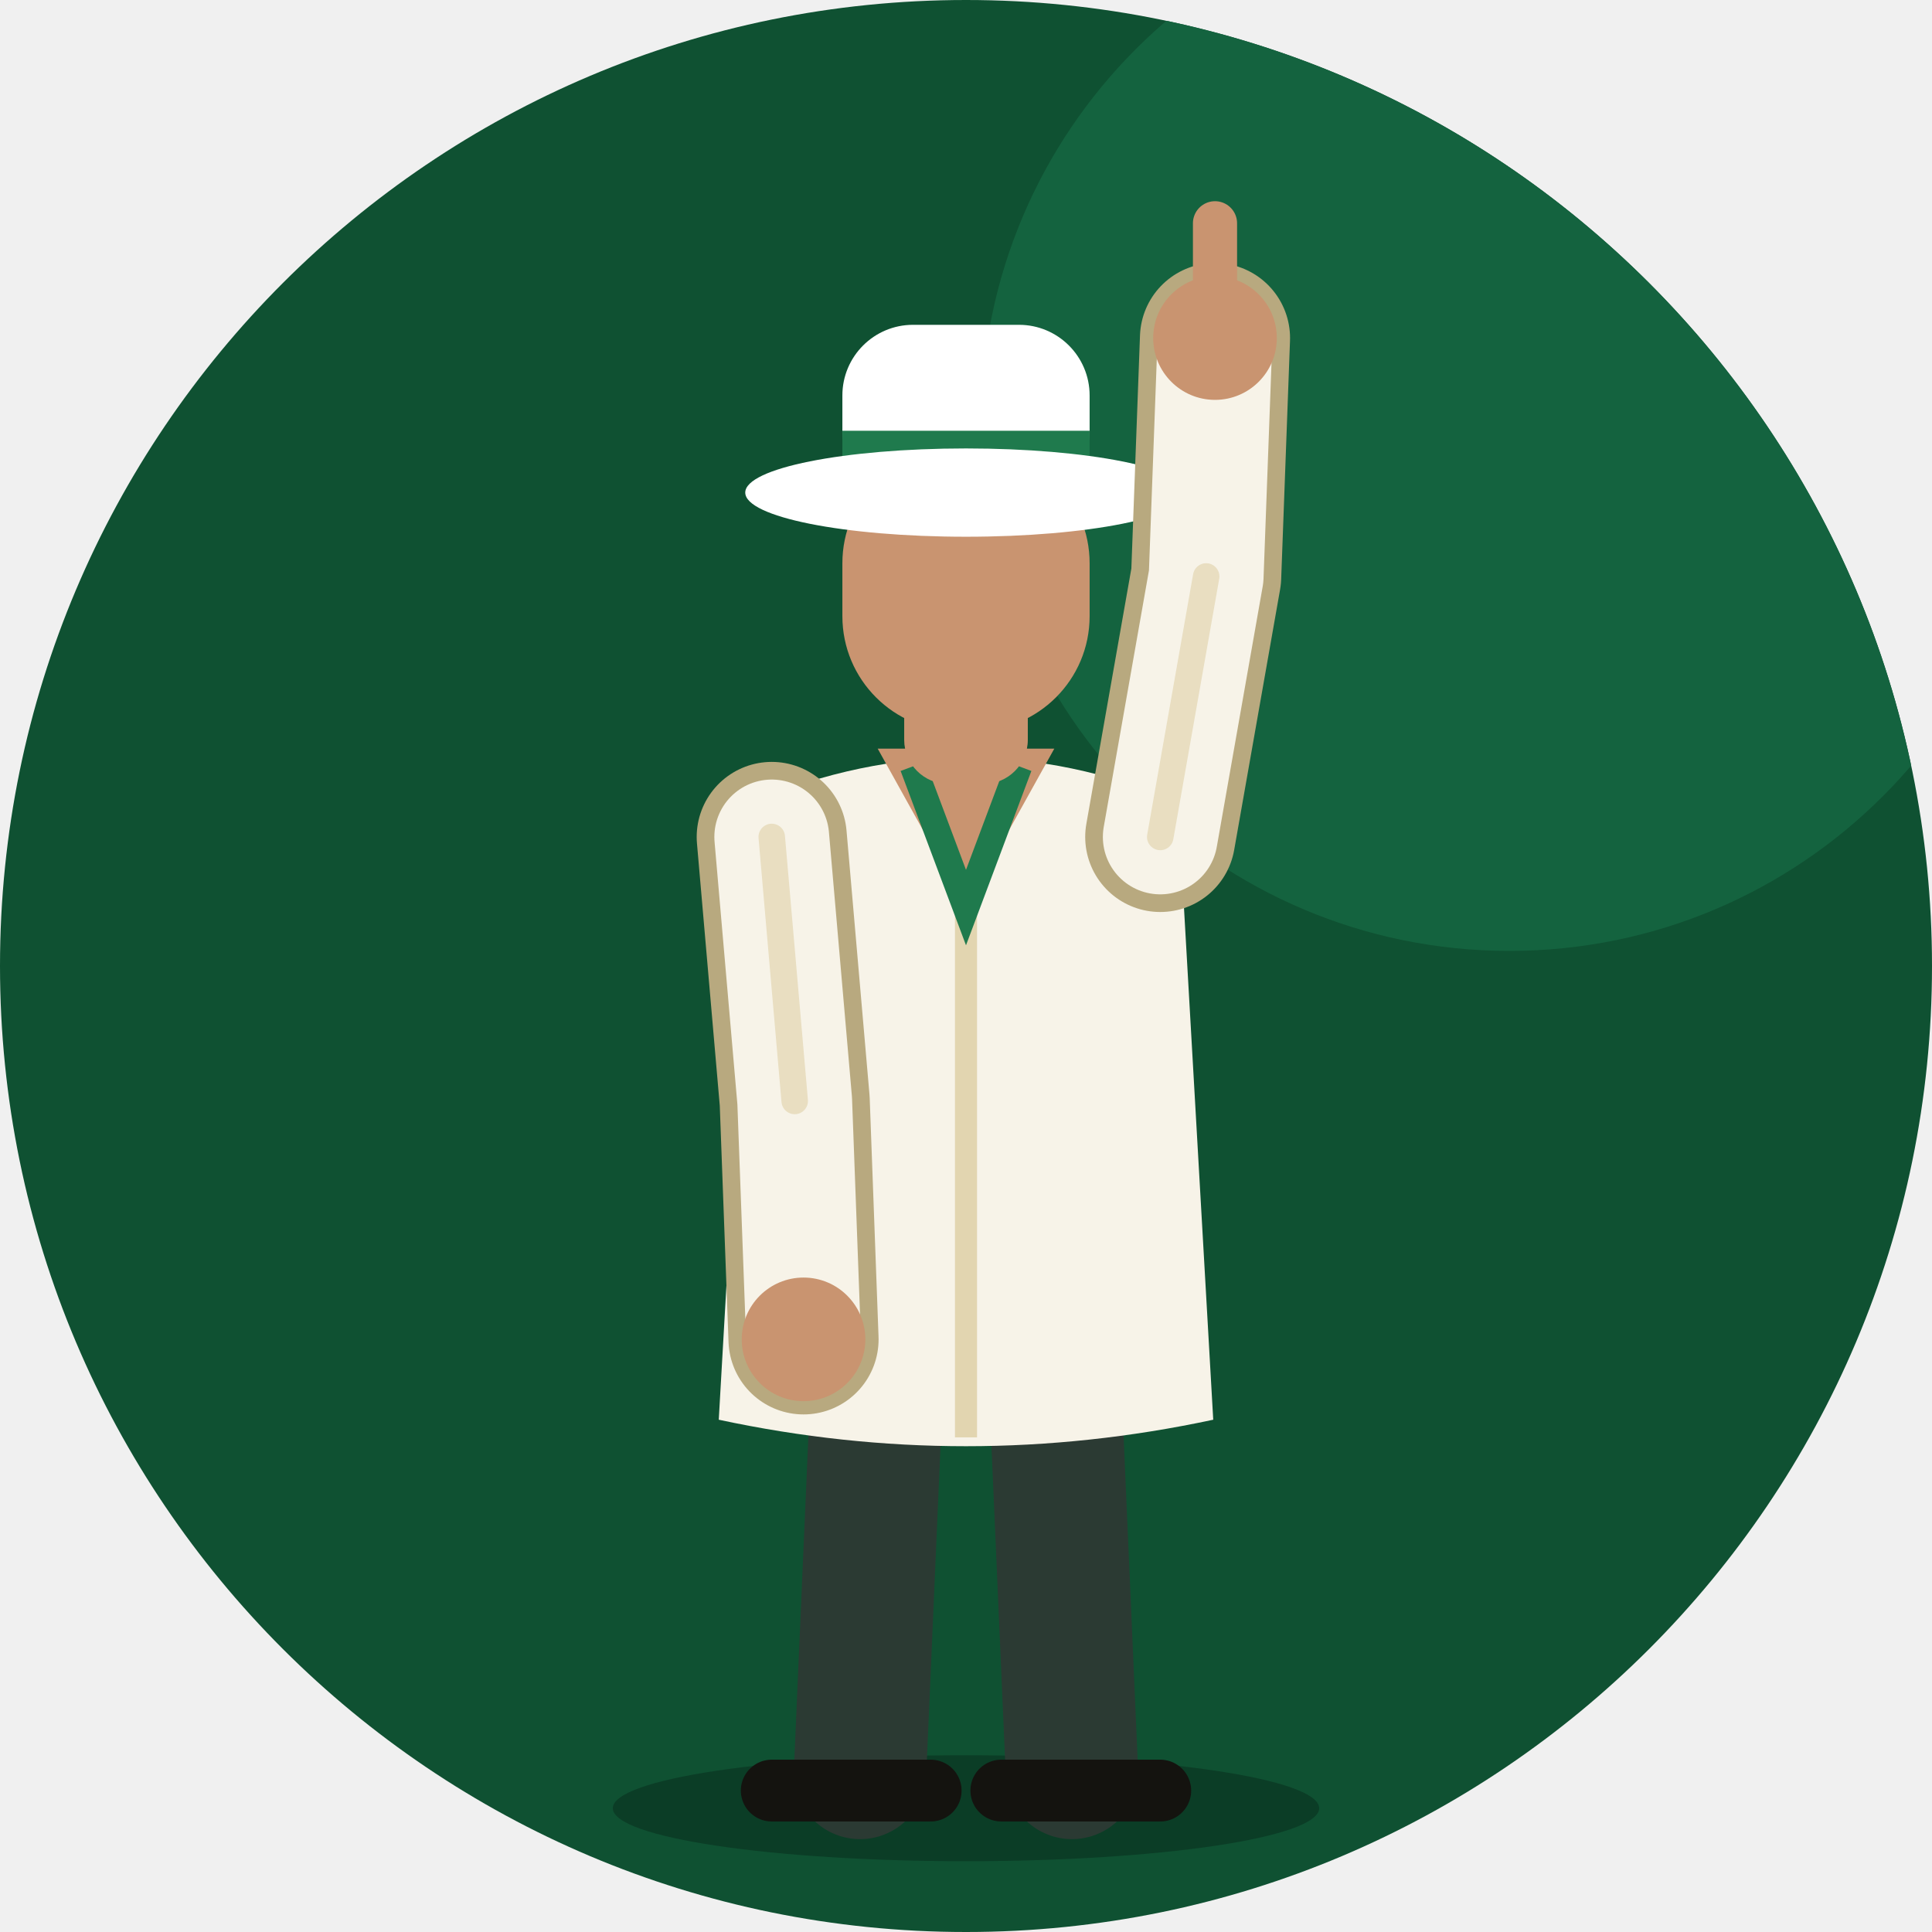
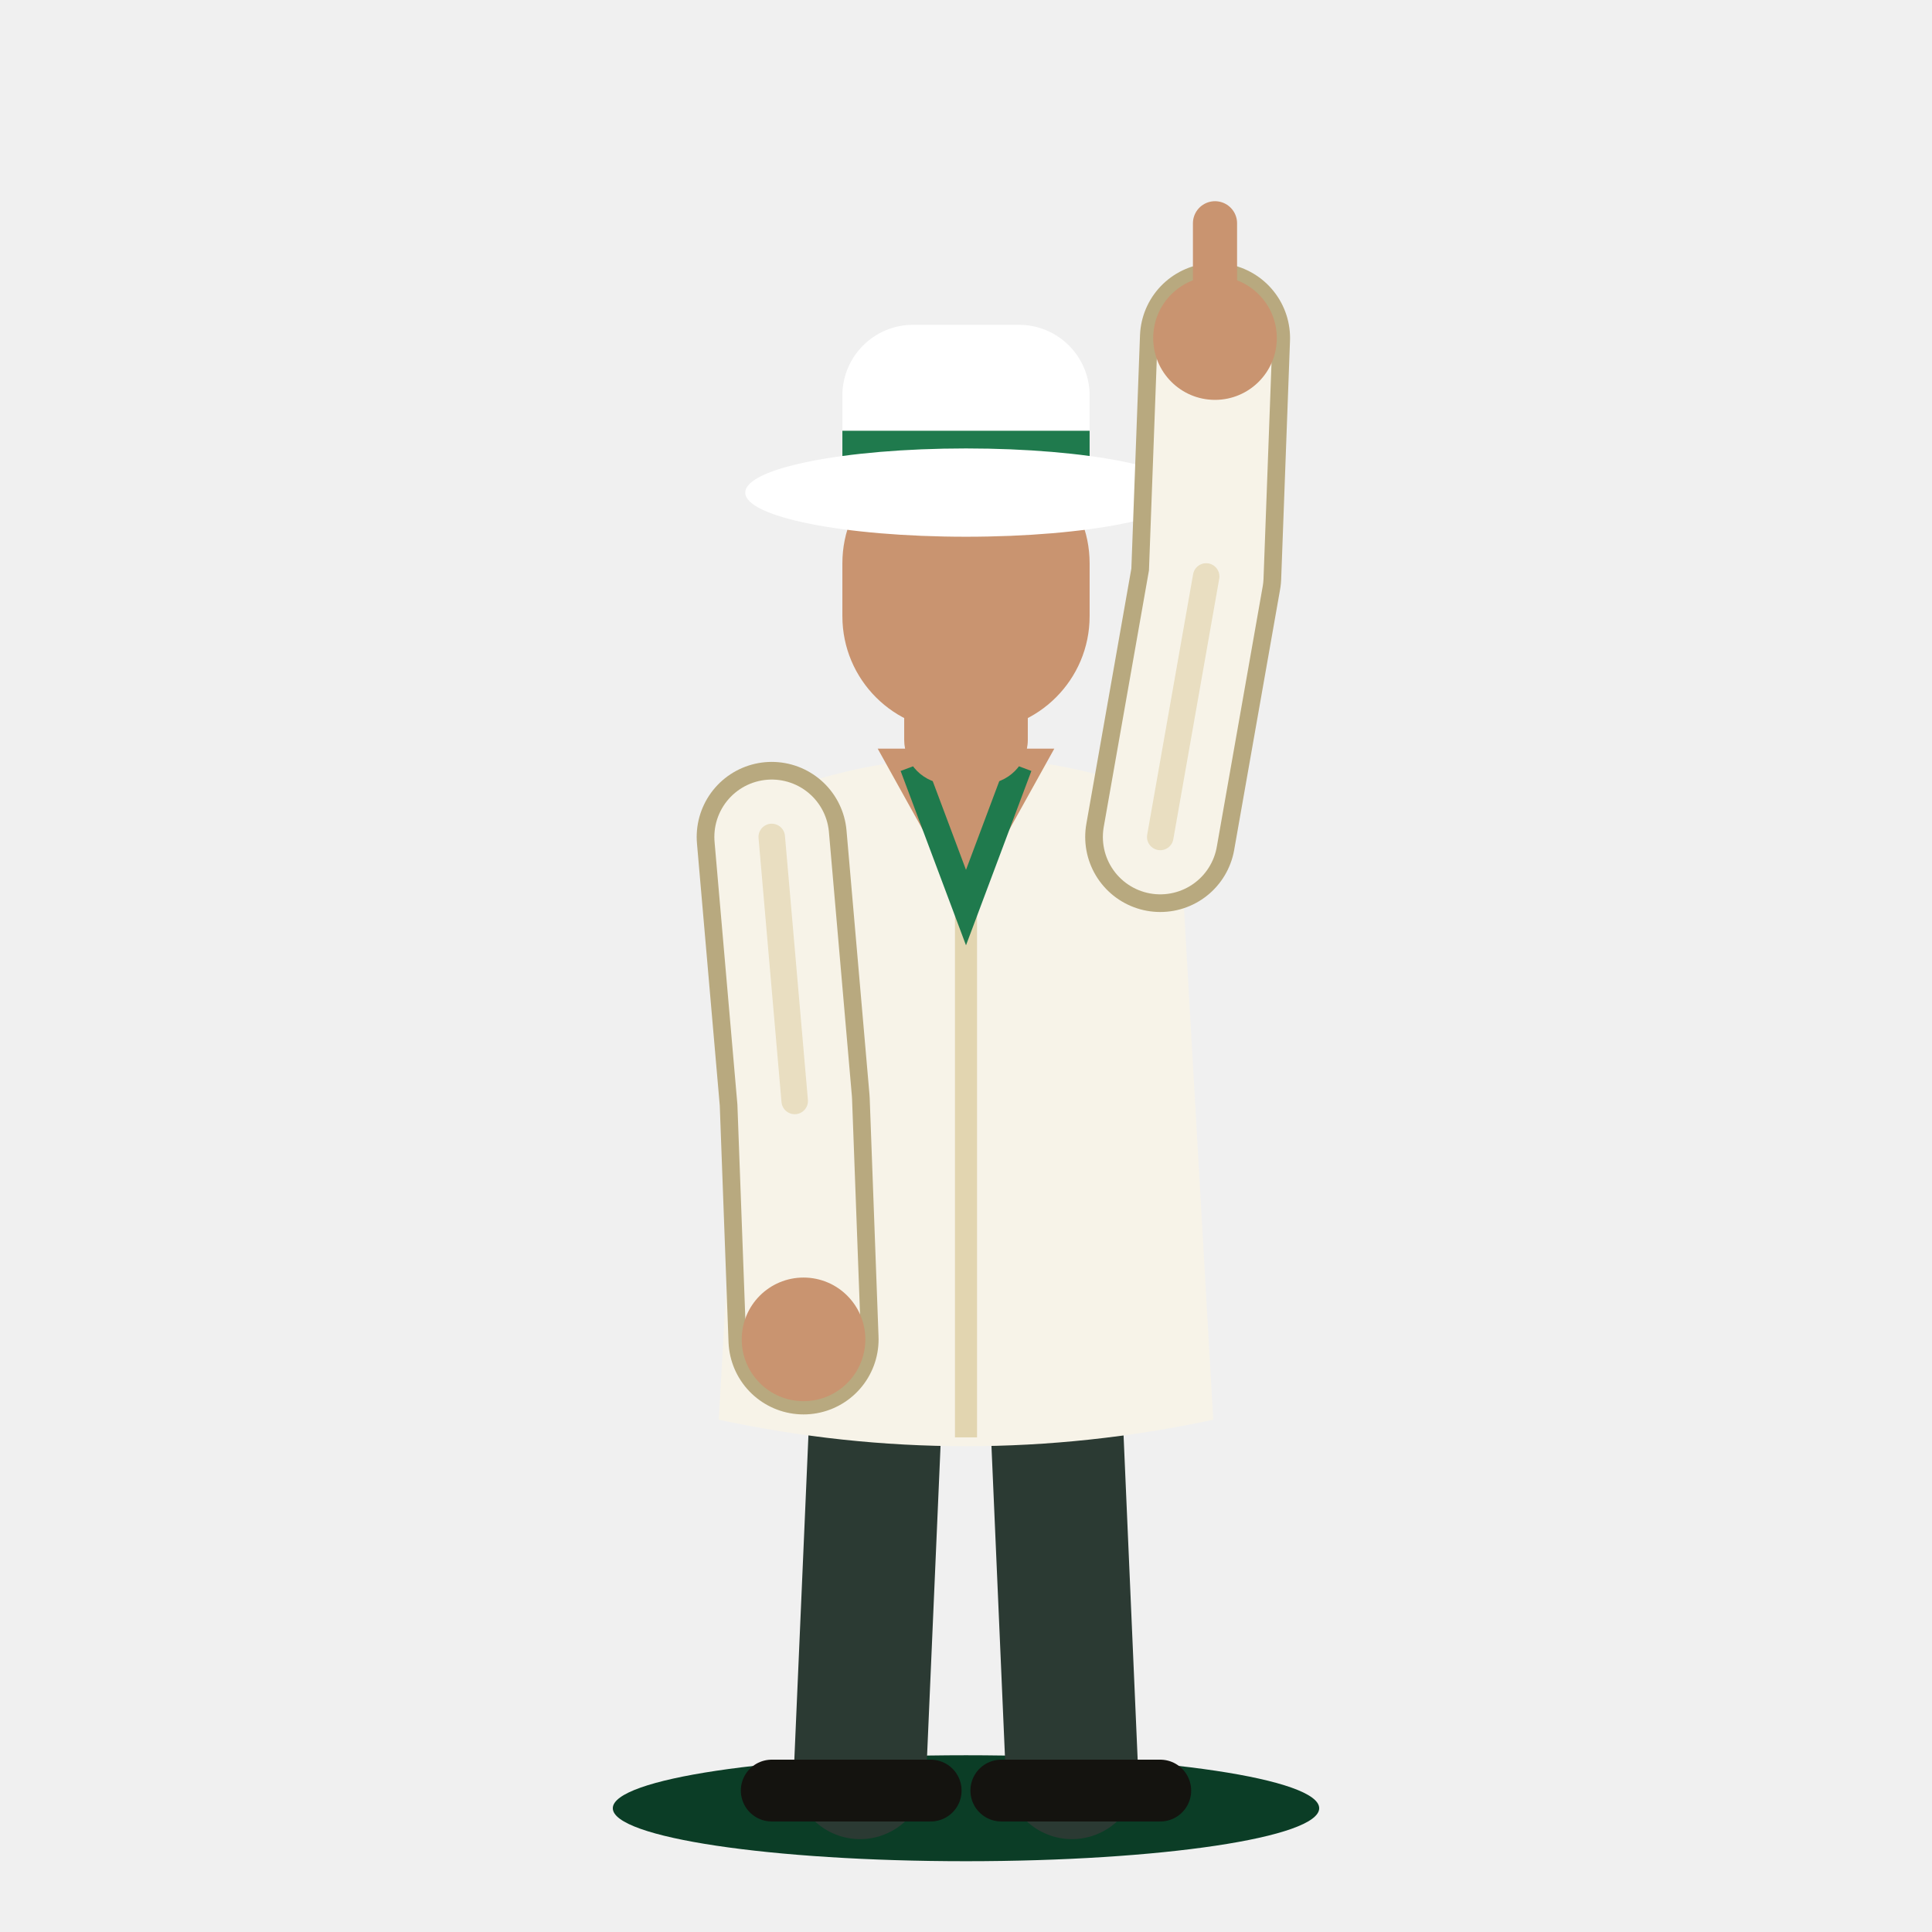
<svg xmlns="http://www.w3.org/2000/svg" viewBox="0 0 256 256">
  <defs>
    <clipPath id="c">
      <circle cx="128" cy="128" r="128" />
    </clipPath>
  </defs>
  <g clip-path="url(#c)">
-     <rect width="256" height="256" fill="#0F5132" />
-     <circle cx="200" cy="56" r="70" fill="#14633F" />
    <g transform="translate(128 146) scale(1.17) translate(-128 -146)">
      <ellipse cx="128" cy="226" rx="40" ry="6" fill="#0B3D26" />
      <path d="M118 176 L116 222 M138 176 L140 222" stroke="#2B3A33" stroke-width="15" stroke-linecap="round" />
      <path d="M106 224 H124 M132 224 H150" stroke="#14130F" stroke-width="7" stroke-linecap="round" />
      <path d="M104 112 Q128 102 152 112 L156 182 Q128 188 100 182 Z" fill="#F7F3E8" />
      <path d="M128 106 V184" stroke="#E2D5B0" stroke-width="2.5" />
      <path d="M118 106 L128 124 L138 106 Z" fill="#C99470" />
      <path d="M122 108 L128 124 L134 108" fill="none" stroke="#1F7A4D" stroke-width="3" />
      <rect x="121" y="96" width="14" height="14" rx="5" fill="#C99470" />
      <rect x="114" y="72" width="28" height="32" rx="13" fill="#C99470" />
      <rect x="114" y="58" width="28" height="20" rx="8" fill="#FFFFFF" />
      <rect x="114" y="70" width="28" height="4" fill="#1F7A4D" />
      <ellipse cx="128" cy="77" rx="25" ry="5" fill="#FFFFFF" />
      <path d="M106.0 116.0 L108.6 145.9 L109.6 172.9" fill="none" stroke="#B8A97F" stroke-width="17" stroke-linecap="round" stroke-linejoin="round" />
      <path d="M106.0 116.0 L108.6 145.9 L109.6 172.9" fill="none" stroke="#F7F3E8" stroke-width="13" stroke-linecap="round" stroke-linejoin="round" />
      <path d="M106.0 116.0 L108.6 145.9" fill="none" stroke="#E2D5B0" stroke-width="3" stroke-linecap="round" opacity="0.7" />
      <circle cx="109.6" cy="172.9" r="7" fill="#C99470" />
      <path d="M150.0 116.0 L155.2 86.5 L156.2 59.5" fill="none" stroke="#B8A97F" stroke-width="17" stroke-linecap="round" stroke-linejoin="round" />
      <path d="M150.0 116.0 L155.2 86.5 L156.2 59.5" fill="none" stroke="#F7F3E8" stroke-width="13" stroke-linecap="round" stroke-linejoin="round" />
      <path d="M150.0 116.0 L155.2 86.5" fill="none" stroke="#E2D5B0" stroke-width="3" stroke-linecap="round" opacity="0.7" />
      <circle cx="156.2" cy="59.5" r="7" fill="#C99470" />
      <path d="M156.2 59.5 L156.2 46.5" stroke="#C99470" stroke-width="5" stroke-linecap="round" />
    </g>
  </g>
</svg>
